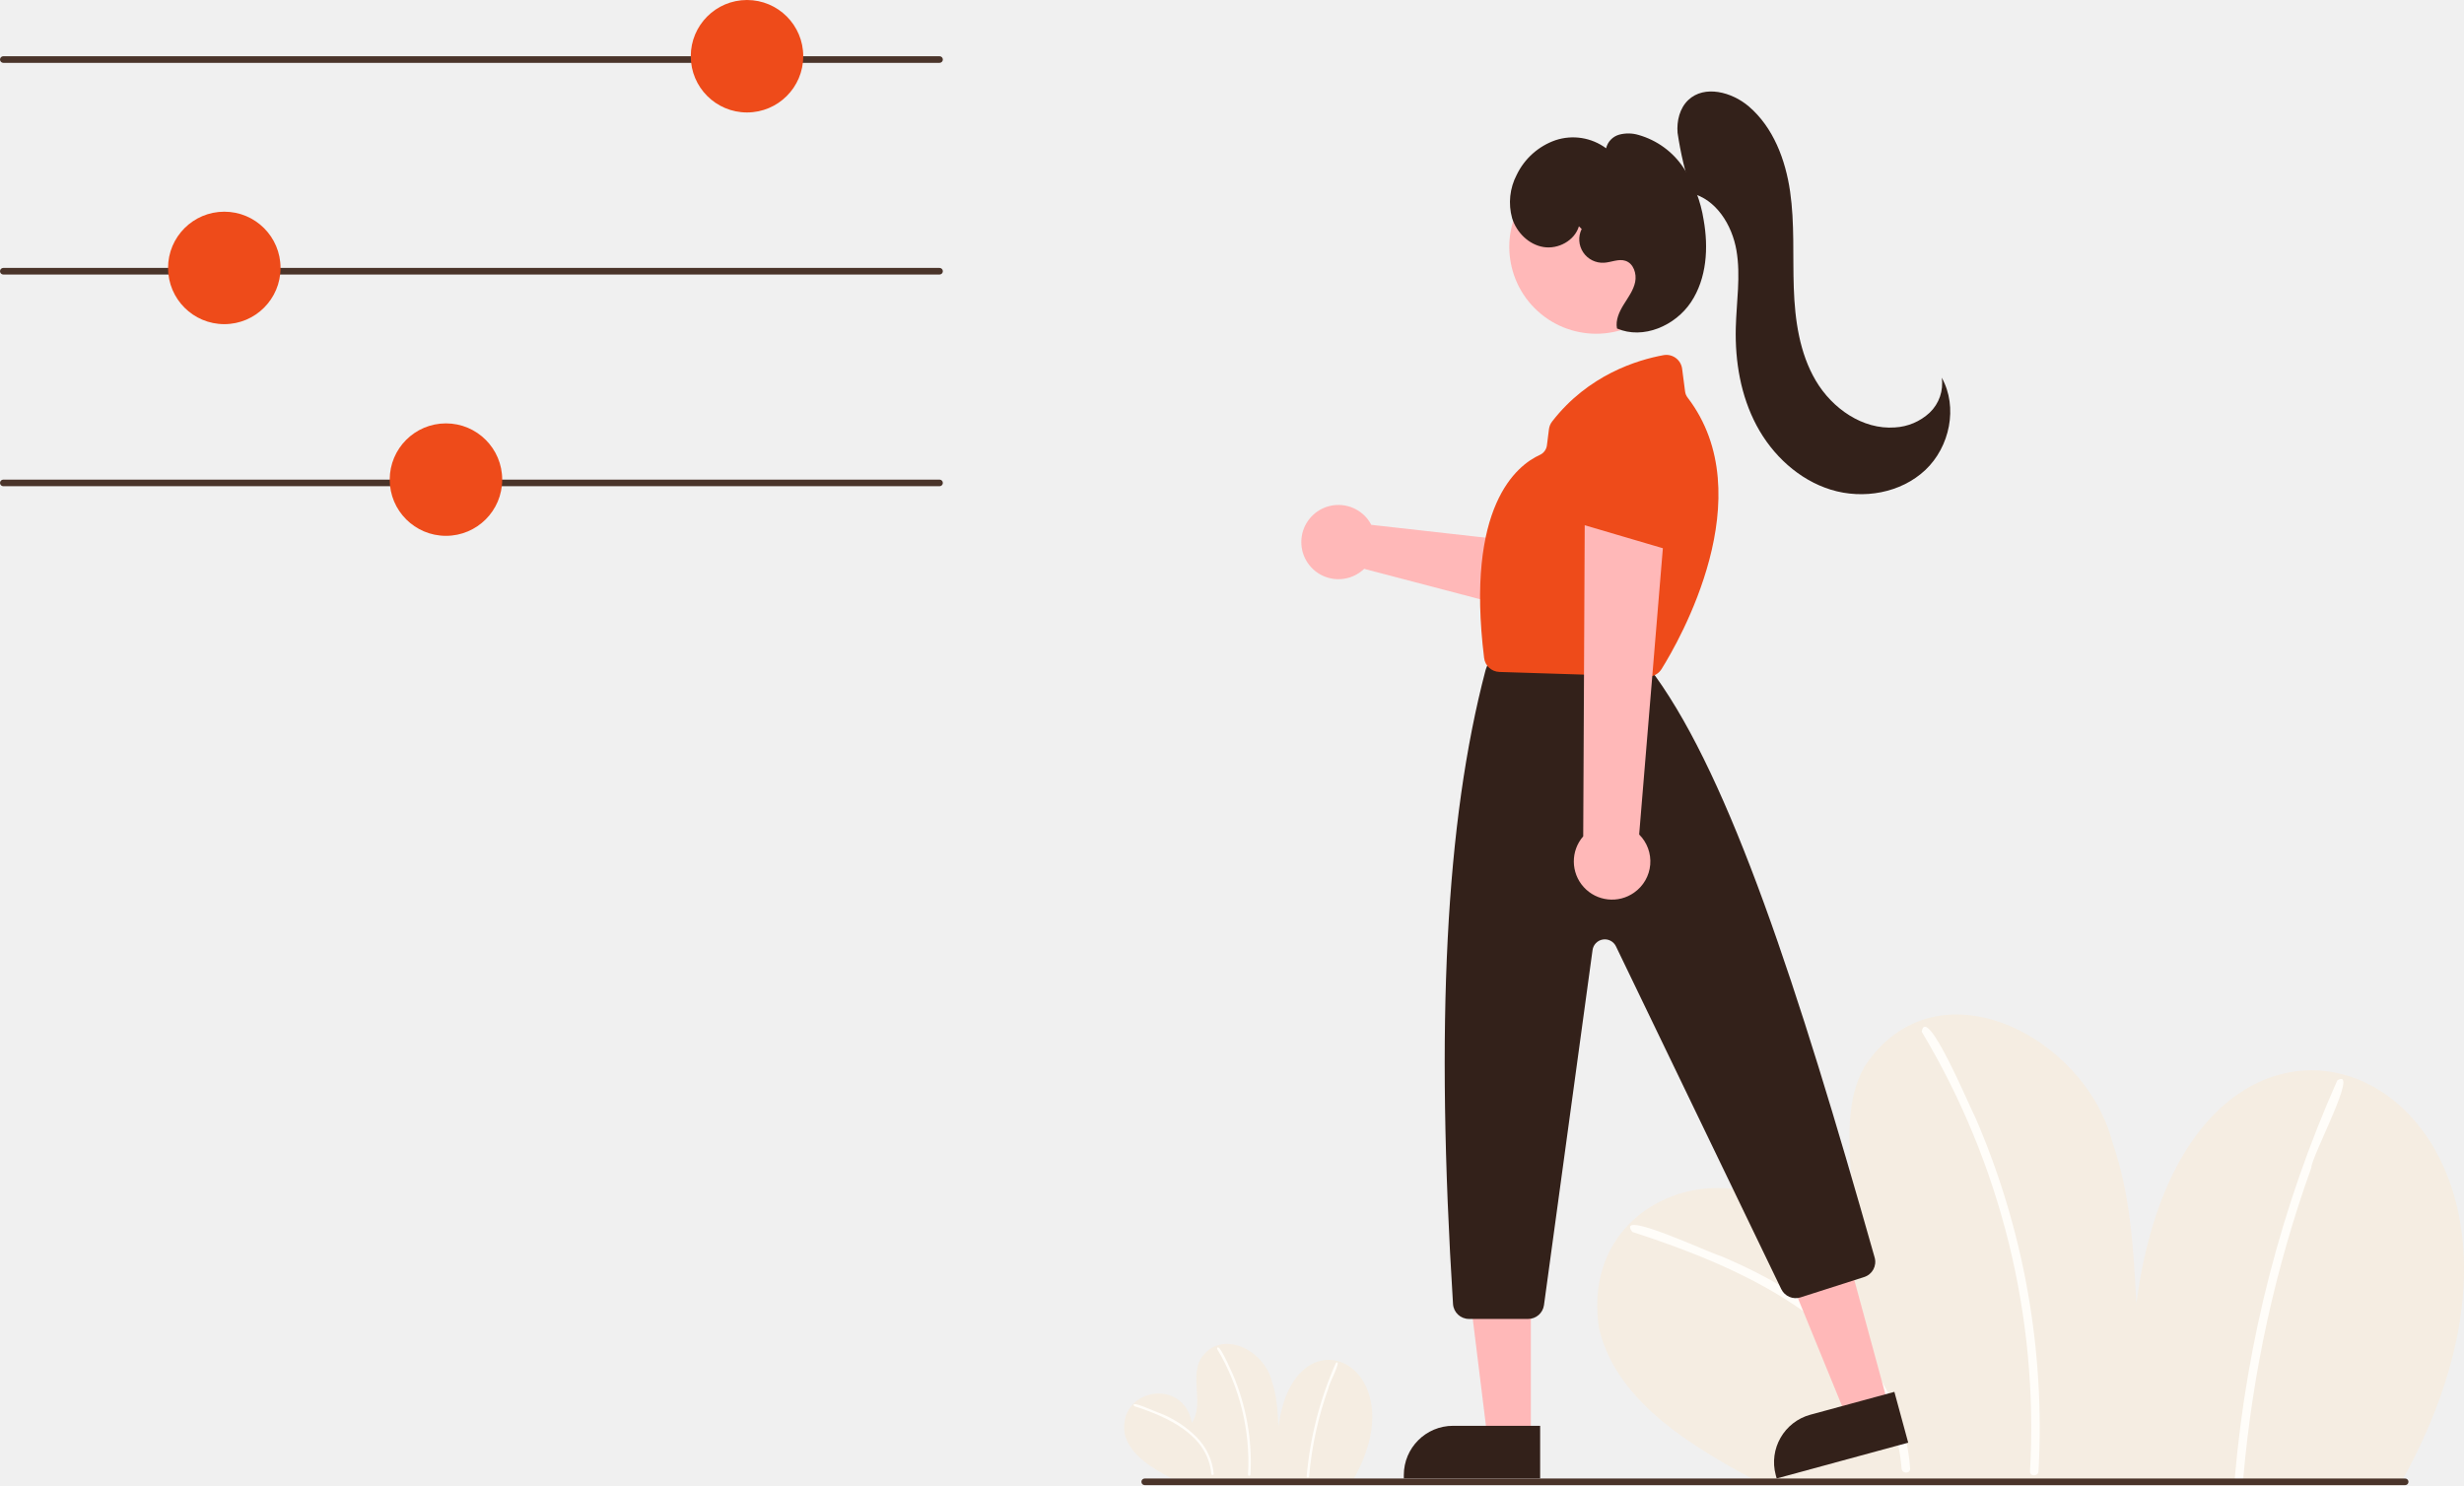
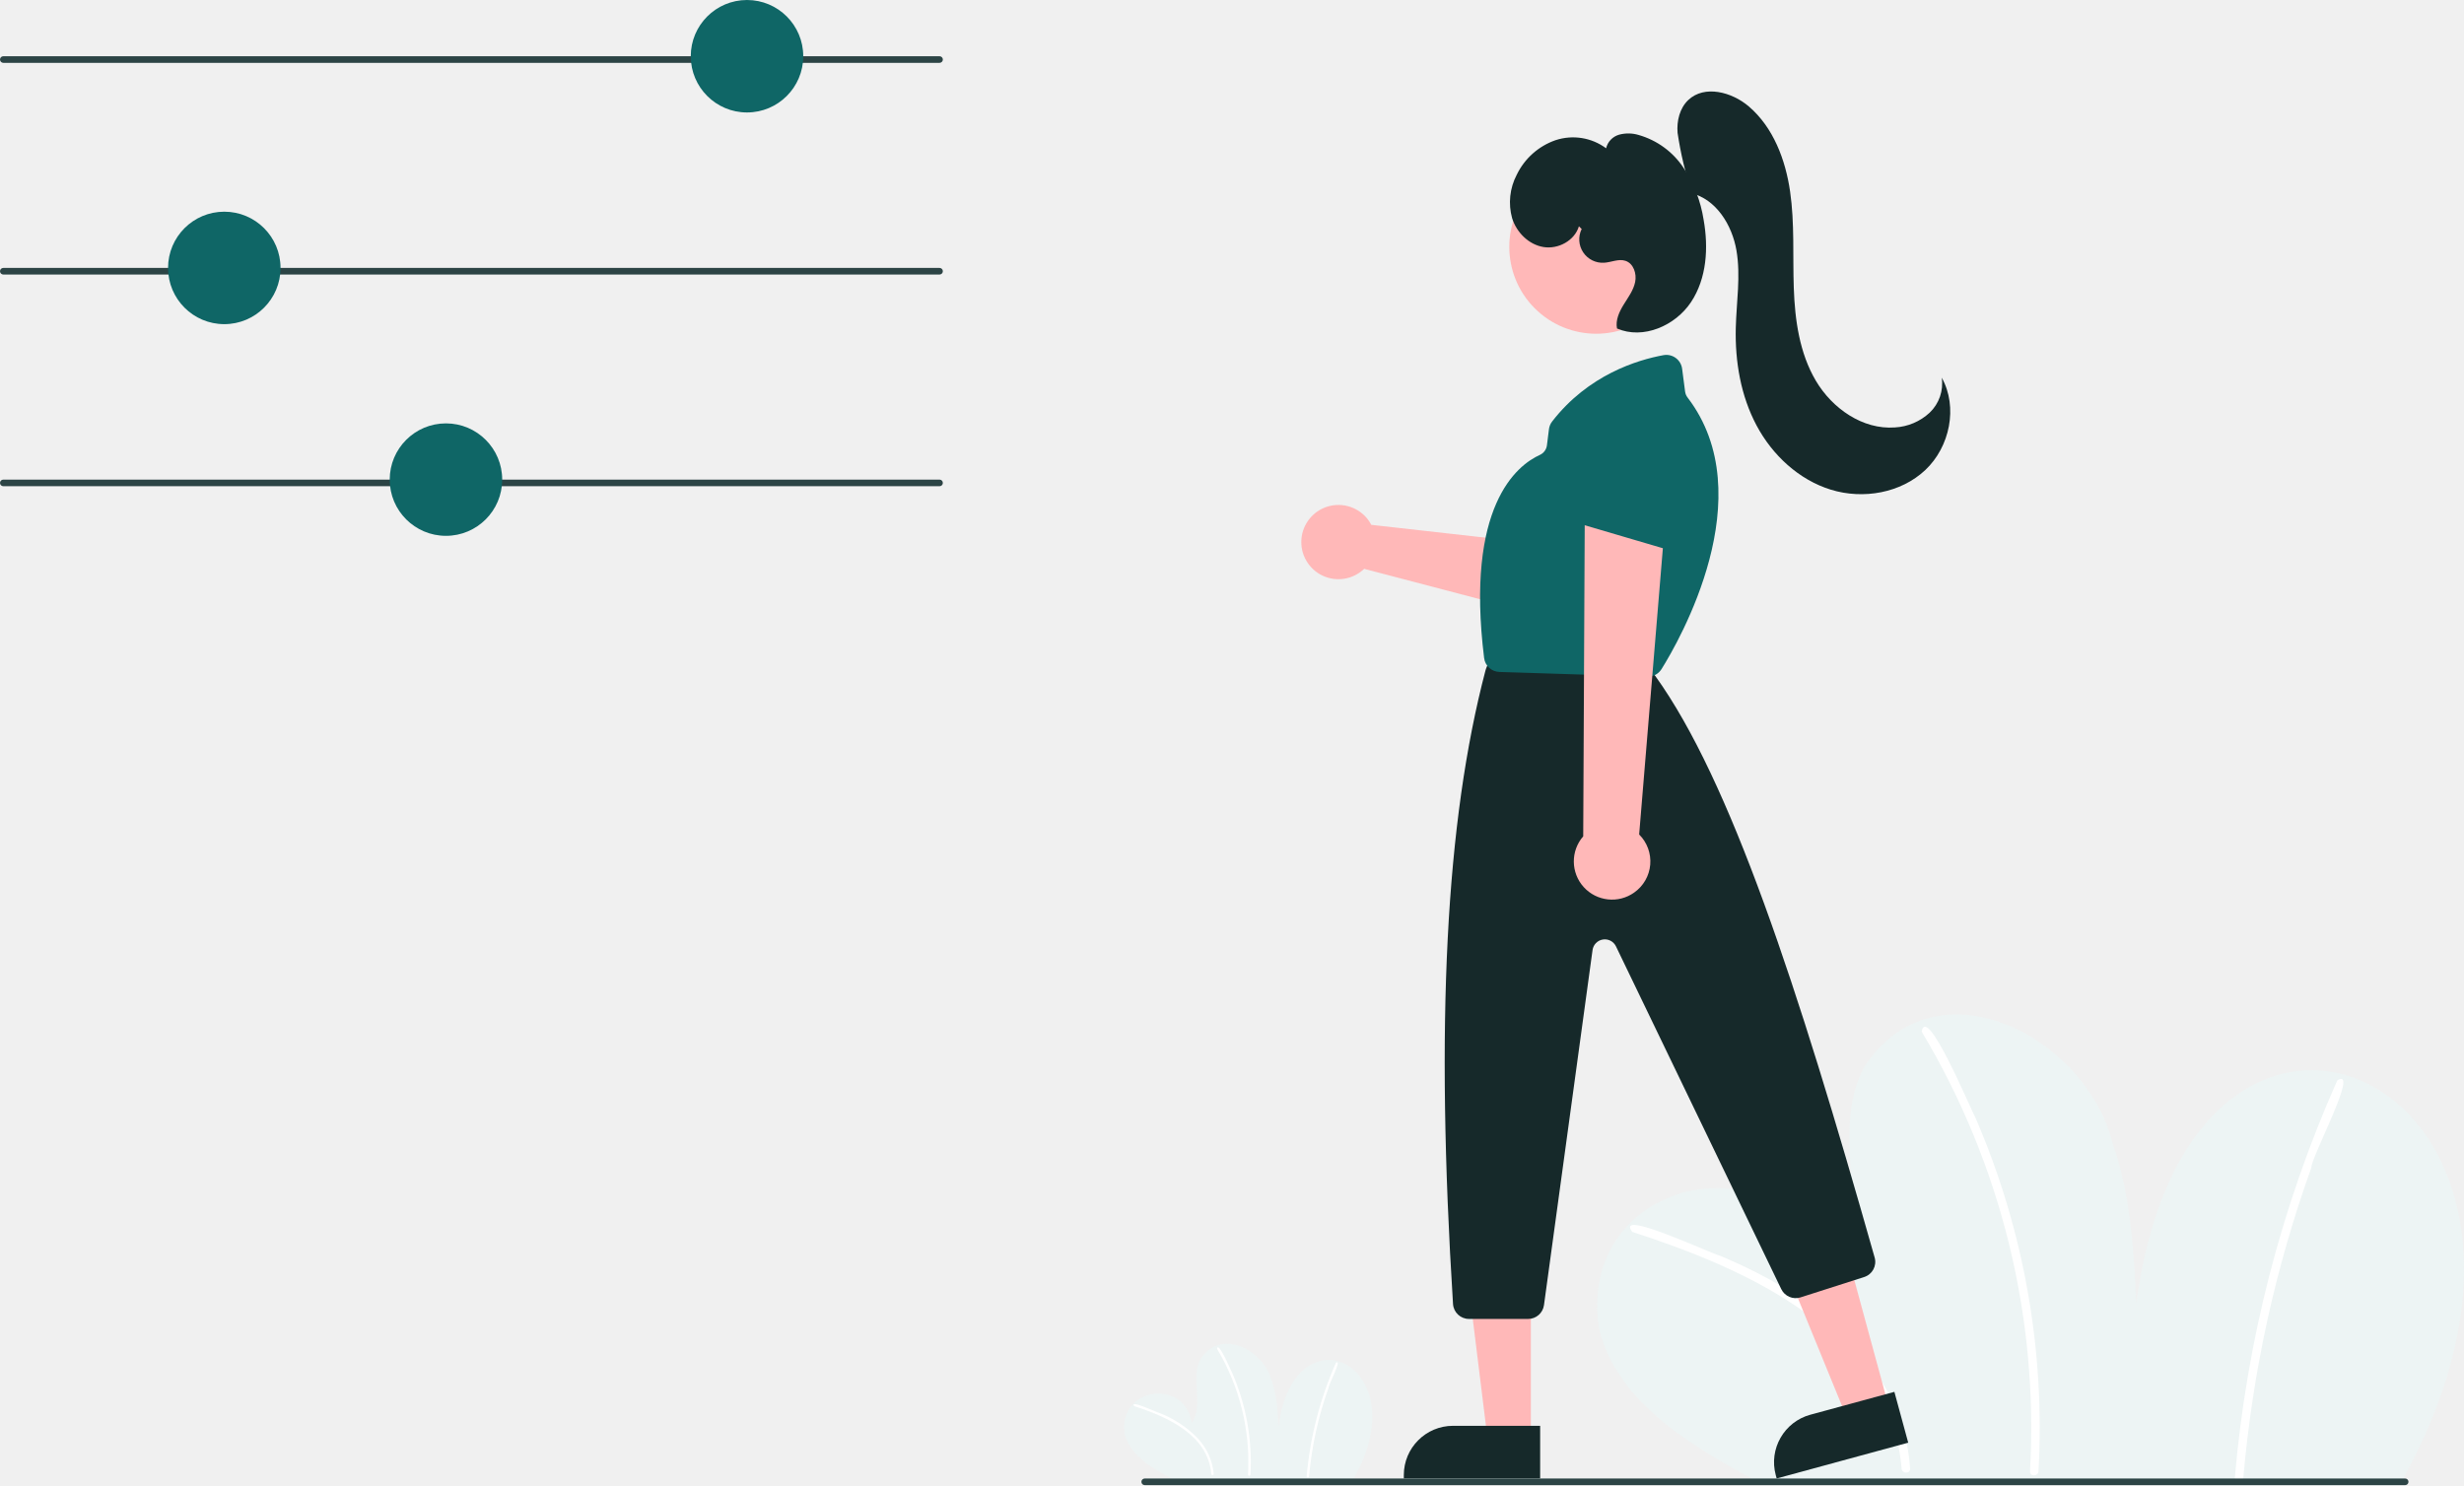
<svg xmlns="http://www.w3.org/2000/svg" id="b2067efd-c319-47f4-994e-f8ea2344f64c" data-name="Layer 1" width="744.799" height="449.141" viewBox="0 0 744.799 449.141">
-   <path d="M952.84,674.57c68.234-120.696-62.641-182.51-79.486-55.057-.853-16.448-1.757-33.161-7.221-48.698-8.297-32.232-53.385-55.589-74.92-22.961-11.384,20.217,3.713,48.577-9.379,67.734-8.258-48.215-78.263-36.904-70.892,11.473,5.534,23.242,30.09,36.767,49.691,47.282Z" transform="translate(-227.6004 -225.4295)" fill="#F5EDE2" />
-   <path d="M720.97,597.857c34.637,11.239,77.922,30.17,81.433,71.55.101,1.64,2.668,1.652,2.567-.001-.898-14.611-8.018-27.982-17.878-38.557-10.81-11.594-24.819-19.512-39.283-25.656C744.982,604.54,715.546,590.614,720.97,597.857Z" transform="translate(-227.6004 -225.4295)" fill="#FFFDF9" />
-   <path d="M808.478,537.334A233.055,233.055,0,0,1,841.218,670.24c-.095,1.65,2.472,1.645,2.567,0a235.892,235.892,0,0,0-19.043-106.847c-1.636-3.012-14.833-34.728-16.264-26.059Z" transform="translate(-227.6004 -225.4295)" fill="#FFFDF9" />
-   <path d="M934.095,552.077a374.884,374.884,0,0,0-30.951,119.956c-.144,1.645,2.424,1.636,2.567,0a372.914,372.914,0,0,1,20.54-93.567c-.03-3.361,14.763-30.642,7.845-26.389Z" transform="translate(-227.6004 -225.4295)" fill="#FFFDF9" />
-   <path d="M636.801,672.495c19.533-34.55-17.932-52.245-22.754-15.761-.244-4.708-.503-9.493-2.067-13.94-2.375-9.227-15.282-15.913-21.446-6.573-3.259,5.787,1.063,13.906-2.685,19.39-2.364-13.802-22.404-10.564-20.293,3.284,1.584,6.653,8.613,10.525,14.224,13.535Z" transform="translate(-227.6004 -225.4295)" fill="#F5EDE2" />
-   <path d="M570.425,650.535c9.915,3.217,22.306,8.637,23.311,20.482.029.47.764.473.735-0a18.063,18.063,0,0,0-5.118-11.037,32.37,32.37,0,0,0-11.245-7.344C577.299,652.448,568.873,648.461,570.425,650.535Z" transform="translate(-227.6004 -225.4295)" fill="#FFFDF9" />
-   <path d="M595.475,633.209a66.714,66.714,0,0,1,9.372,38.046c-.027.472.708.471.735,0a67.526,67.526,0,0,0-5.451-30.586c-.468-.862-4.246-9.941-4.656-7.46Z" transform="translate(-227.6004 -225.4295)" fill="#FFFDF9" />
-   <path d="M631.434,637.43a107.314,107.314,0,0,0-8.86,34.339c-.041.471.694.468.735,0a106.75,106.75,0,0,1,5.88-26.785c-.009-.962,4.226-8.772,2.246-7.554Z" transform="translate(-227.6004 -225.4295)" fill="#FFFDF9" />
-   <path d="M511.6,244.43h-283a1,1,0,0,1,0-2h283a1,1,0,0,1,0,2Z" transform="translate(-227.6004 -225.4295)" fill="#4A342A" />
-   <circle cx="225.799" cy="17" r="17" fill="#EE4B1A" />
-   <path d="M511.6,308.43h-283a1,1,0,0,1,0-2h283a1,1,0,0,1,0,2Z" transform="translate(-227.6004 -225.4295)" fill="#4A342A" />
-   <circle cx="67.799" cy="81" r="17" fill="#EE4B1A" />
-   <path d="M511.6,372.43h-283a1,1,0,0,1,0-2h283a1,1,0,0,1,0,2Z" transform="translate(-227.6004 -225.4295)" fill="#4A342A" />
-   <circle cx="134.799" cy="145" r="17" fill="#EE4B1A" />
+   <path d="M952.84,674.57c68.234-120.696-62.641-182.51-79.486-55.057-.853-16.448-1.757-33.161-7.221-48.698-8.297-32.232-53.385-55.589-74.92-22.961-11.384,20.217,3.713,48.577-9.379,67.734-8.258-48.215-78.263-36.904-70.892,11.473,5.534,23.242,30.09,36.767,49.691,47.282Z" transform="translate(-227.6004 -225.4295)" fill="#EDF4F4" />
+   <path d="M720.97,597.857c34.637,11.239,77.922,30.17,81.433,71.55.101,1.64,2.668,1.652,2.567-.001-.898-14.611-8.018-27.982-17.878-38.557-10.81-11.594-24.819-19.512-39.283-25.656C744.982,604.54,715.546,590.614,720.97,597.857Z" transform="translate(-227.6004 -225.4295)" fill="#FFFFFF" />
+   <path d="M808.478,537.334A233.055,233.055,0,0,1,841.218,670.24c-.095,1.65,2.472,1.645,2.567,0a235.892,235.892,0,0,0-19.043-106.847c-1.636-3.012-14.833-34.728-16.264-26.059Z" transform="translate(-227.6004 -225.4295)" fill="#FFFFFF" />
+   <path d="M934.095,552.077a374.884,374.884,0,0,0-30.951,119.956c-.144,1.645,2.424,1.636,2.567,0a372.914,372.914,0,0,1,20.54-93.567c-.03-3.361,14.763-30.642,7.845-26.389Z" transform="translate(-227.6004 -225.4295)" fill="#FFFFFF" />
+   <path d="M636.801,672.495c19.533-34.55-17.932-52.245-22.754-15.761-.244-4.708-.503-9.493-2.067-13.94-2.375-9.227-15.282-15.913-21.446-6.573-3.259,5.787,1.063,13.906-2.685,19.39-2.364-13.802-22.404-10.564-20.293,3.284,1.584,6.653,8.613,10.525,14.224,13.535Z" transform="translate(-227.6004 -225.4295)" fill="#EDF4F4" />
+   <path d="M570.425,650.535c9.915,3.217,22.306,8.637,23.311,20.482.029.47.764.473.735-0a18.063,18.063,0,0,0-5.118-11.037,32.37,32.37,0,0,0-11.245-7.344C577.299,652.448,568.873,648.461,570.425,650.535Z" transform="translate(-227.6004 -225.4295)" fill="#FFFFFF" />
+   <path d="M595.475,633.209a66.714,66.714,0,0,1,9.372,38.046c-.027.472.708.471.735,0a67.526,67.526,0,0,0-5.451-30.586c-.468-.862-4.246-9.941-4.656-7.46Z" transform="translate(-227.6004 -225.4295)" fill="#FFFFFF" />
+   <path d="M631.434,637.43a107.314,107.314,0,0,0-8.86,34.339c-.041.471.694.468.735,0a106.75,106.75,0,0,1,5.88-26.785c-.009-.962,4.226-8.772,2.246-7.554Z" transform="translate(-227.6004 -225.4295)" fill="#FFFFFF" />
+   <path d="M511.6,244.43h-283a1,1,0,0,1,0-2h283a1,1,0,0,1,0,2Z" transform="translate(-227.6004 -225.4295)" fill="#2C4445" />
+   <circle cx="225.799" cy="17" r="17" fill="#0F6666" />
+   <path d="M511.6,308.43h-283a1,1,0,0,1,0-2h283a1,1,0,0,1,0,2Z" transform="translate(-227.6004 -225.4295)" fill="#2C4445" />
+   <circle cx="67.799" cy="81" r="17" fill="#0F6666" />
+   <path d="M511.6,372.43h-283a1,1,0,0,1,0-2h283a1,1,0,0,1,0,2Z" transform="translate(-227.6004 -225.4295)" fill="#2C4445" />
+   <circle cx="134.799" cy="145" r="17" fill="#0F6666" />
  <path d="M641.165,382.596a11.259,11.259,0,0,1,.936,1.505l52.707,5.926,7.666-10.357,17.142,9.526-15.09,25.157-64.573-16.947a11.225,11.225,0,1,1,1.212-14.812Z" transform="translate(-227.6004 -225.4295)" fill="#ffb8b8" />
-   <path d="M715.87,398.207a4.827,4.827,0,0,1-1.174-.733L693.512,379.629a4.812,4.812,0,0,1-.309-7.077l19.223-19.302a4.787,4.787,0,0,1,6.237-.497l14.537,10.556a4.815,4.815,0,0,1,1.523,5.951L722.147,395.851a4.817,4.817,0,0,1-6.277,2.356Z" transform="translate(-227.6004 -225.4295)" fill="#EE4B1A" />
+   <path d="M715.87,398.207a4.827,4.827,0,0,1-1.174-.733L693.512,379.629a4.812,4.812,0,0,1-.309-7.077l19.223-19.302a4.787,4.787,0,0,1,6.237-.497l14.537,10.556a4.815,4.815,0,0,1,1.523,5.951L722.147,395.851a4.817,4.817,0,0,1-6.277,2.356Z" transform="translate(-227.6004 -225.4295)" fill="#0F6666" />
  <polygon points="570.892 425.157 558.24 428.599 538.942 381.438 557.614 376.358 570.892 425.157" fill="#ffb8b8" />
-   <path d="M776.712,651.364H803.032a0,0,0,0,1,0,0v15.921a0,0,0,0,1,0,0H761.825a0,0,0,0,1,0,0v-1.034A14.887,14.887,0,0,1,776.712,651.364Z" transform="matrix(0.96492, -0.26254, 0.26254, 0.96492, -373.2516, 3.11506)" fill="#33211A" />
+   <path d="M776.712,651.364H803.032a0,0,0,0,1,0,0v15.921a0,0,0,0,1,0,0H761.825a0,0,0,0,1,0,0v-1.034A14.887,14.887,0,0,1,776.712,651.364Z" transform="matrix(0.96492, -0.26254, 0.26254, 0.96492, -373.2516, 3.11506)" fill="#16292A" />
  <polygon points="462.735 434.811 449.624 434.81 443.386 384.237 462.738 384.238 462.735 434.811" fill="#ffb8b8" />
-   <path d="M439.224,431.064h26.321a0,0,0,0,1,0,0V446.985a0,0,0,0,1,0,0H424.337a0,0,0,0,1,0,0v-1.034A14.887,14.887,0,0,1,439.224,431.064Z" fill="#33211A" />
+   <path d="M439.224,431.064h26.321a0,0,0,0,1,0,0V446.985a0,0,0,0,1,0,0H424.337a0,0,0,0,1,0,0v-1.034A14.887,14.887,0,0,1,439.224,431.064Z" fill="#16292A" />
  <circle cx="710.087" cy="300.062" r="26.267" transform="translate(-231.7967 364.5642) rotate(-45)" fill="#ffb8b8" />
-   <path d="M689.533,624.182H671.615a4.827,4.827,0,0,1-4.808-4.516c-5.339-84.875-2.216-145.758,9.828-191.6a5.002,5.002,0,0,1,.195-.59l.96-2.399a4.79,4.79,0,0,1,4.469-3.026H719.104a4.805,4.805,0,0,1,3.654,1.68l5.005,5.839c.098.114.189.23.277.352,22.567,31.47,42.791,92.995,66.214,175.692a4.797,4.797,0,0,1-3.164,5.9l-19.256,6.162a4.839,4.839,0,0,1-5.802-2.494L716.063,511.542a3.743,3.743,0,0,0-7.08,1.119L694.301,620.021A4.831,4.831,0,0,1,689.533,624.182Z" transform="translate(-227.6004 -225.4295)" fill="#33211A" />
-   <path d="M725.743,429.998c-.05,0-.101-.001-.151-.002L680.836,428.582a4.797,4.797,0,0,1-4.629-4.229c-5.673-45.925,9.886-58.228,16.84-61.385a3.7,3.7,0,0,0,2.152-2.934l.602-4.814a4.795,4.795,0,0,1,.951-2.337c10.902-14.123,25.788-18.645,33.691-20.083a4.805,4.805,0,0,1,5.616,4.117l.901,6.912a3.808,3.808,0,0,0,.763,1.809c22.736,29.723-2.593,73.609-7.901,82.104h0A4.822,4.822,0,0,1,725.743,429.998Z" transform="translate(-227.6004 -225.4295)" fill="#EE4B1A" />
+   <path d="M689.533,624.182H671.615a4.827,4.827,0,0,1-4.808-4.516c-5.339-84.875-2.216-145.758,9.828-191.6a5.002,5.002,0,0,1,.195-.59l.96-2.399a4.79,4.79,0,0,1,4.469-3.026H719.104a4.805,4.805,0,0,1,3.654,1.68l5.005,5.839c.098.114.189.23.277.352,22.567,31.47,42.791,92.995,66.214,175.692a4.797,4.797,0,0,1-3.164,5.9l-19.256,6.162a4.839,4.839,0,0,1-5.802-2.494L716.063,511.542a3.743,3.743,0,0,0-7.08,1.119L694.301,620.021A4.831,4.831,0,0,1,689.533,624.182Z" transform="translate(-227.6004 -225.4295)" fill="#16292A" />
+   <path d="M725.743,429.998c-.05,0-.101-.001-.151-.002L680.836,428.582a4.797,4.797,0,0,1-4.629-4.229c-5.673-45.925,9.886-58.228,16.84-61.385a3.7,3.7,0,0,0,2.152-2.934l.602-4.814a4.795,4.795,0,0,1,.951-2.337c10.902-14.123,25.788-18.645,33.691-20.083a4.805,4.805,0,0,1,5.616,4.117l.901,6.912a3.808,3.808,0,0,0,.763,1.809c22.736,29.723-2.593,73.609-7.901,82.104h0A4.822,4.822,0,0,1,725.743,429.998Z" transform="translate(-227.6004 -225.4295)" fill="#0F6666" />
  <path d="M721.569,495.274a11.489,11.489,0,0,0,1.504-17.553l8.313-100.393L706.634,380.733l-.471,97.541a11.551,11.551,0,0,0,15.405,17Z" transform="translate(-227.6004 -225.4295)" fill="#ffb8b8" />
-   <path d="M733.004,391.784a4.827,4.827,0,0,1-1.369-.198L705.062,383.77a4.812,4.812,0,0,1-3.13-6.354l9.834-25.404a4.787,4.787,0,0,1,5.511-2.964l17.555,3.816a4.815,4.815,0,0,1,3.788,4.836l-.817,29.402a4.817,4.817,0,0,1-4.799,4.682Z" transform="translate(-227.6004 -225.4295)" fill="#EE4B1A" />
-   <path d="M954.616,674.43h-381a1,1,0,0,1,0-2h381a1,1,0,0,1,0,2Z" transform="translate(-227.6004 -225.4295)" fill="#4A342A" />
-   <path d="M738.988,283.726a108.933,108.933,0,0,1-4.305-18.145c-.287-3.587.632-7.446,3.244-9.92,4.888-4.631,13.193-2.425,18.305,1.958,7.388,6.334,11.072,16.069,12.465,25.7s.78,19.425,1.115,29.151,1.726,19.726,6.685,28.099,14.159,14.801,23.865,14.088a16.795,16.795,0,0,0,10.514-4.456,12.191,12.191,0,0,0,3.661-10.586c4.96,8.882,2.446,20.921-4.953,27.904s-18.78,8.957-28.507,5.975S763.343,363.037,758.561,354.058s-6.534-19.353-6.28-29.524c.195-7.81,1.523-15.684.203-23.385s-6.139-15.519-13.738-17.332Z" transform="translate(-227.6004 -225.4295)" fill="#33211A" />
-   <path d="M704.862,293.85c-1.296,4.328-6.251,6.997-10.71,6.265s-8.124-4.403-9.479-8.713a17.938,17.938,0,0,1,1.402-13.151,20.479,20.479,0,0,1,11.717-10.437,16.814,16.814,0,0,1,15.289,2.443,5.623,5.623,0,0,1,3.929-4.109,10.745,10.745,0,0,1,5.897.087,24.296,24.296,0,0,1,13.522,9.837,39.535,39.535,0,0,1,6.129,15.798c1.509,8.469.952,17.722-3.804,24.89s-14.487,11.4-22.381,7.982c-.492-2.516.674-5.05,2.023-7.231s2.948-4.305,3.466-6.816-.475-5.583-2.904-6.404c-2.072-.701-4.282.434-6.465.572a7.084,7.084,0,0,1-6.795-10.207Z" transform="translate(-227.6004 -225.4295)" fill="#33211A" />
+   <path d="M733.004,391.784a4.827,4.827,0,0,1-1.369-.198L705.062,383.77a4.812,4.812,0,0,1-3.13-6.354l9.834-25.404a4.787,4.787,0,0,1,5.511-2.964l17.555,3.816a4.815,4.815,0,0,1,3.788,4.836l-.817,29.402a4.817,4.817,0,0,1-4.799,4.682Z" transform="translate(-227.6004 -225.4295)" fill="#0F6666" />
+   <path d="M954.616,674.43h-381a1,1,0,0,1,0-2h381a1,1,0,0,1,0,2Z" transform="translate(-227.6004 -225.4295)" fill="#2C4445" />
+   <path d="M738.988,283.726a108.933,108.933,0,0,1-4.305-18.145c-.287-3.587.632-7.446,3.244-9.92,4.888-4.631,13.193-2.425,18.305,1.958,7.388,6.334,11.072,16.069,12.465,25.7s.78,19.425,1.115,29.151,1.726,19.726,6.685,28.099,14.159,14.801,23.865,14.088a16.795,16.795,0,0,0,10.514-4.456,12.191,12.191,0,0,0,3.661-10.586c4.96,8.882,2.446,20.921-4.953,27.904s-18.78,8.957-28.507,5.975S763.343,363.037,758.561,354.058s-6.534-19.353-6.28-29.524c.195-7.81,1.523-15.684.203-23.385s-6.139-15.519-13.738-17.332Z" transform="translate(-227.6004 -225.4295)" fill="#16292A" />
+   <path d="M704.862,293.85c-1.296,4.328-6.251,6.997-10.71,6.265s-8.124-4.403-9.479-8.713a17.938,17.938,0,0,1,1.402-13.151,20.479,20.479,0,0,1,11.717-10.437,16.814,16.814,0,0,1,15.289,2.443,5.623,5.623,0,0,1,3.929-4.109,10.745,10.745,0,0,1,5.897.087,24.296,24.296,0,0,1,13.522,9.837,39.535,39.535,0,0,1,6.129,15.798c1.509,8.469.952,17.722-3.804,24.89s-14.487,11.4-22.381,7.982c-.492-2.516.674-5.05,2.023-7.231s2.948-4.305,3.466-6.816-.475-5.583-2.904-6.404c-2.072-.701-4.282.434-6.465.572a7.084,7.084,0,0,1-6.795-10.207Z" transform="translate(-227.6004 -225.4295)" fill="#16292A" />
</svg>
